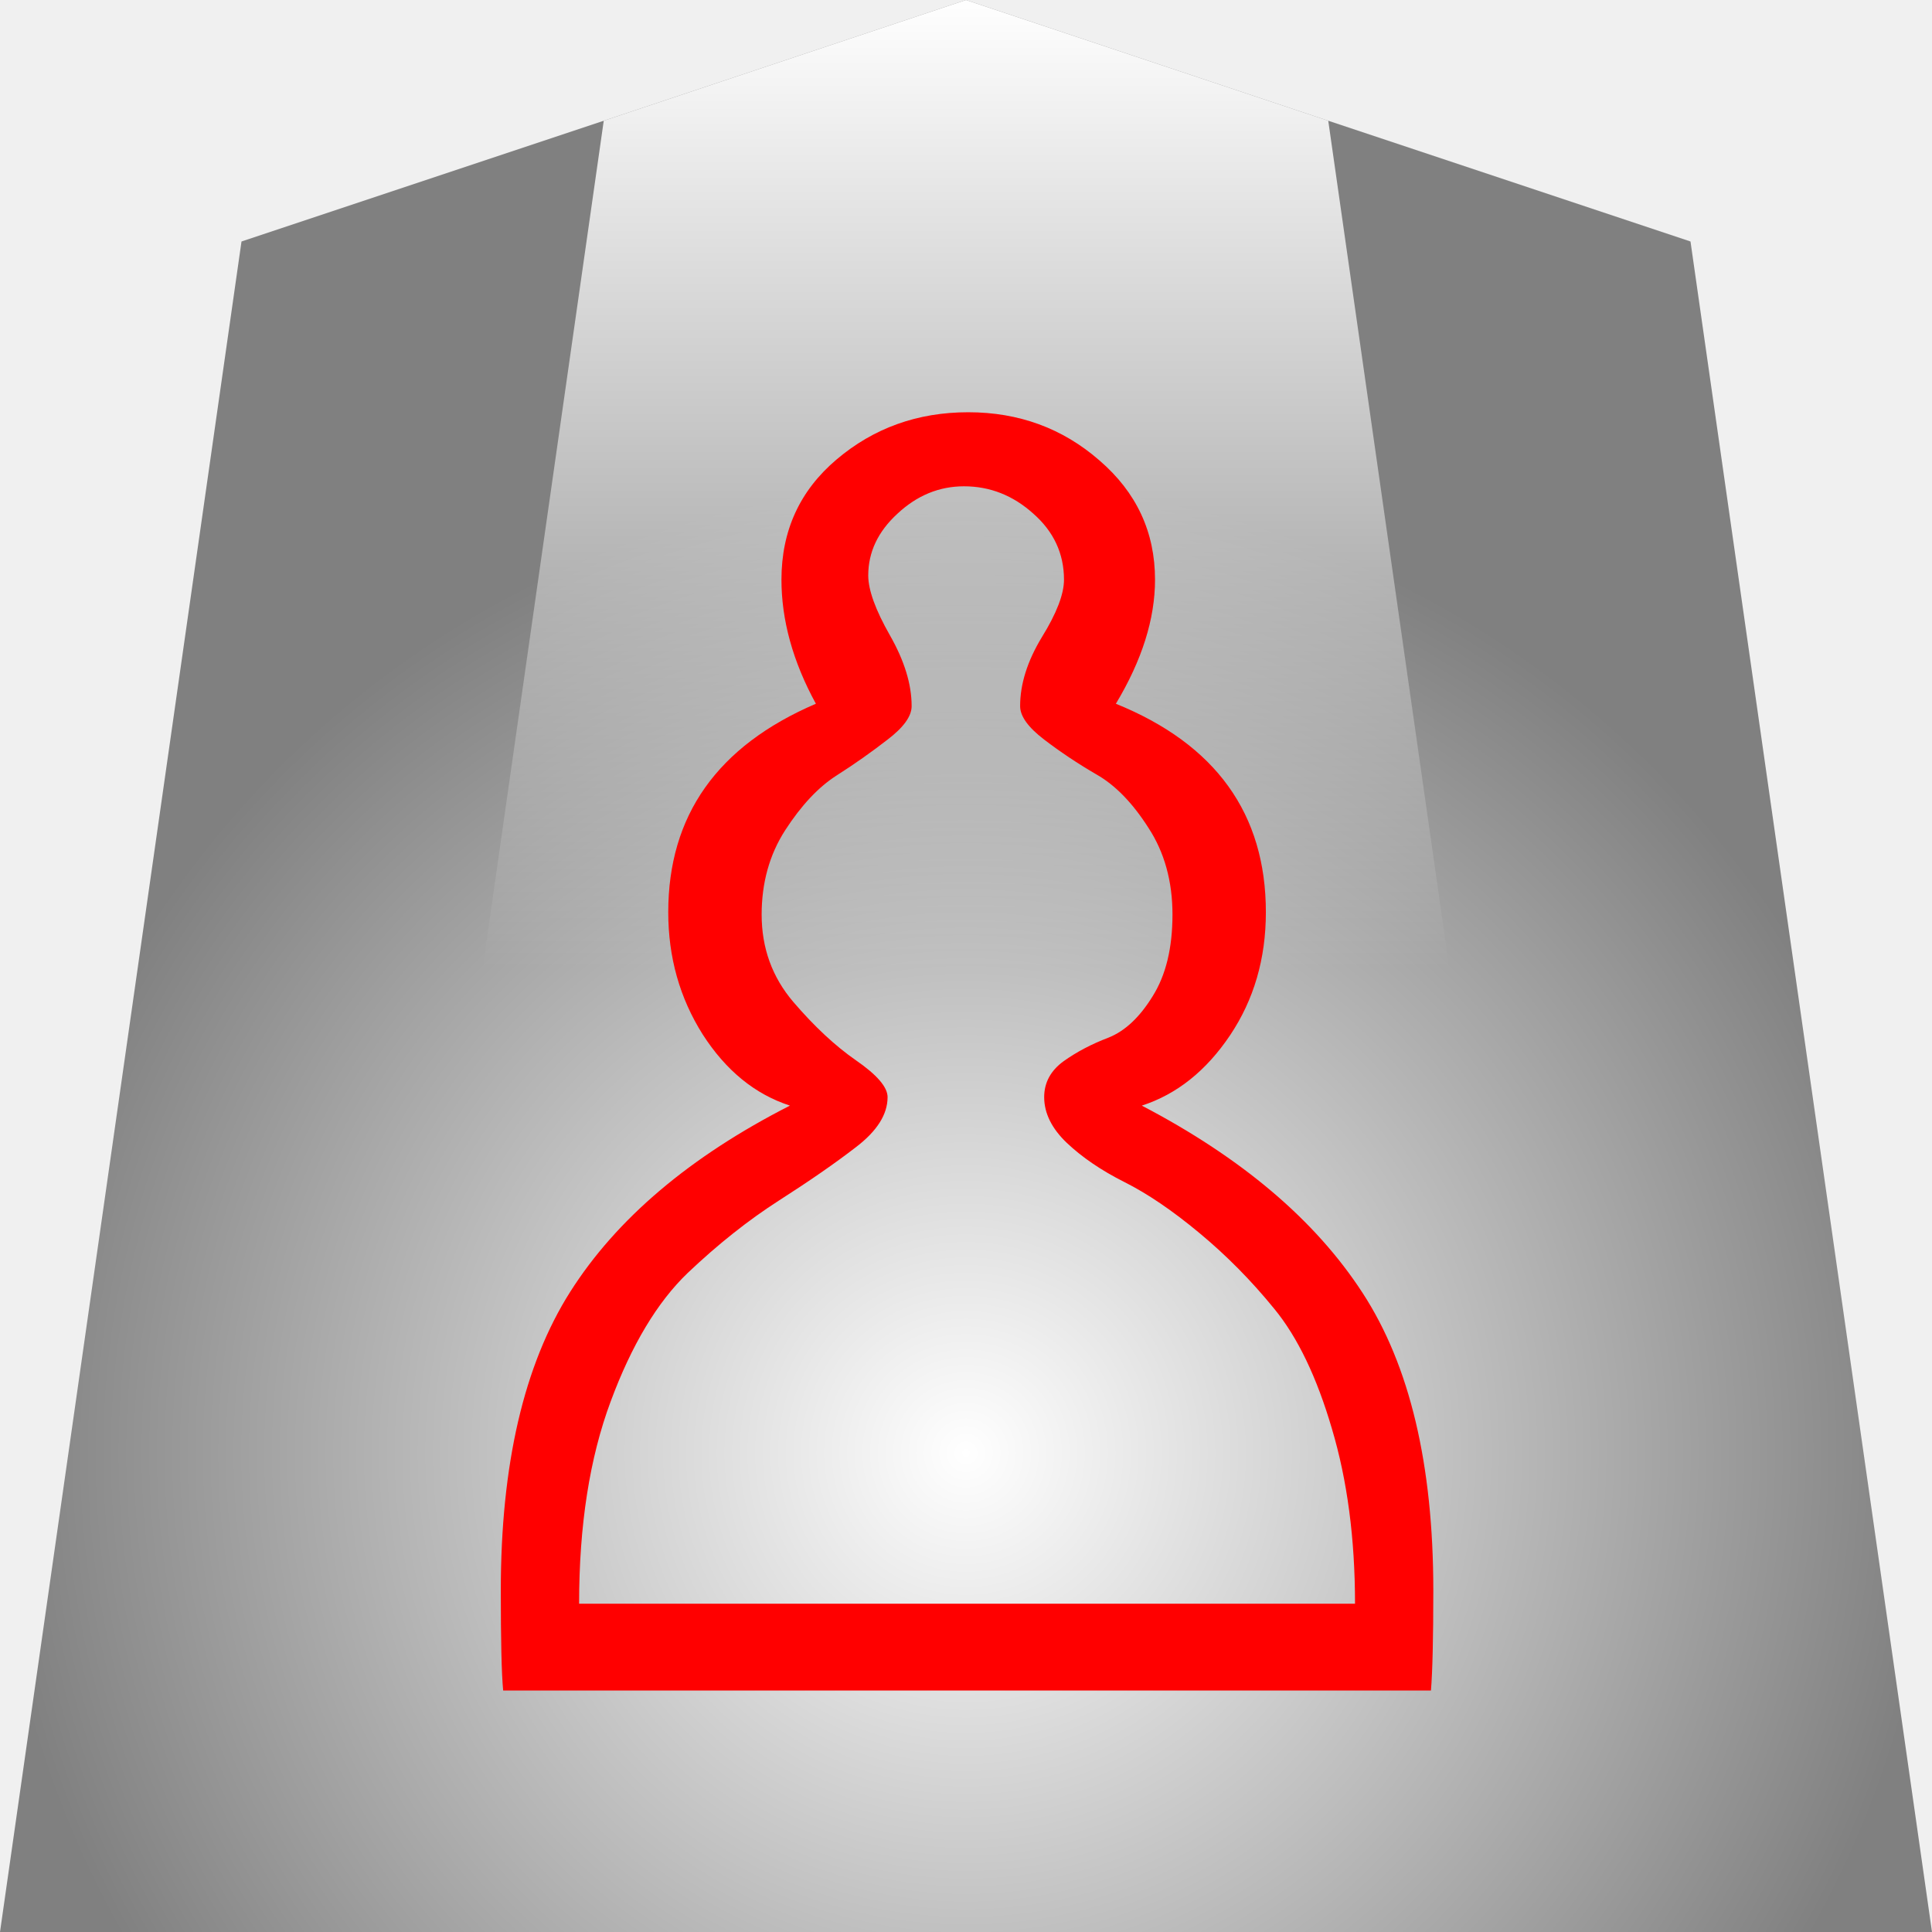
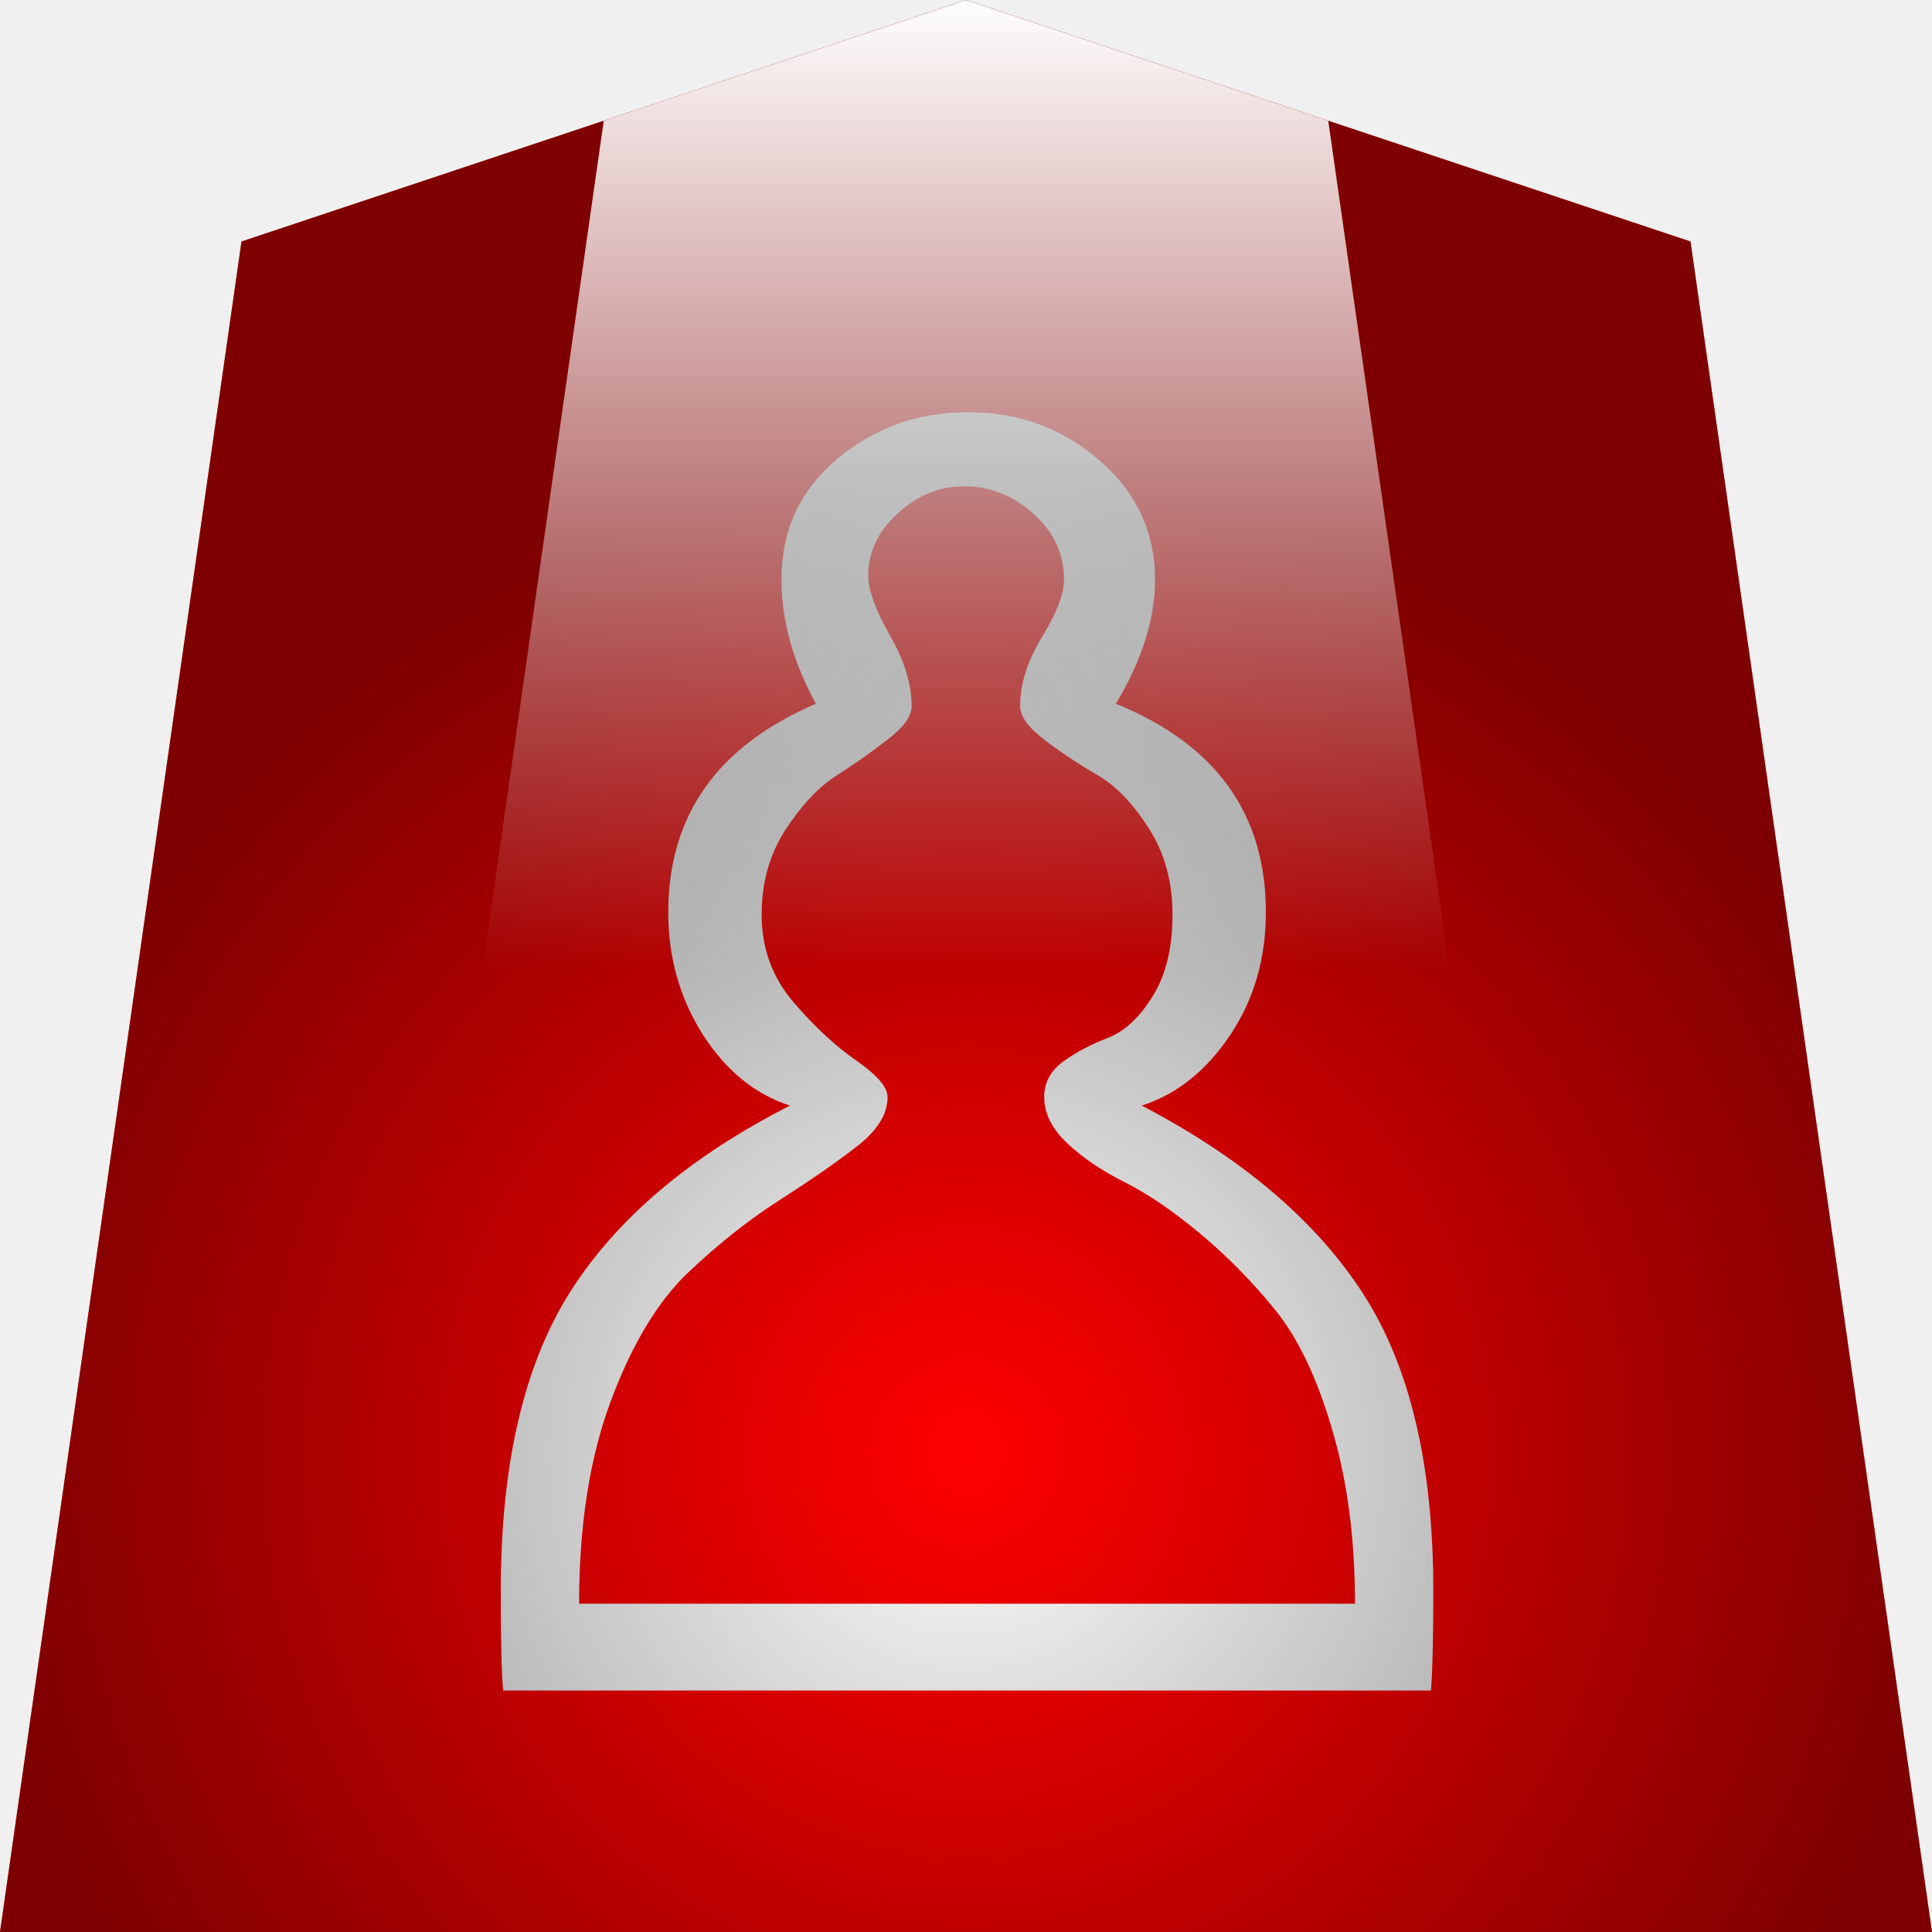
<svg xmlns="http://www.w3.org/2000/svg" height="64" width="64">
  <defs>
    <radialGradient cx="50%" cy="75%" id="glass-gradient">
-       <stop offset="0%" stop-color="#FFFFFF" />
-       <stop offset="100%" stop-color="#808080" />
+       <stop offset="0%" stop-color="#000000" stop-opacity="0" />
+       <stop offset="100%" stop-color="#000000" stop-opacity="0.5" />
    </radialGradient>
    <linearGradient id="highlight-gradient" x1="50%" x2="50%" y1="0%" y2="100%">
-       <stop offset="0%" stop-color="#FFFFFF" />
+       <stop offset="0%" stop-color="#FFFFFF" stop-opacity="1" />
      <stop offset="100%" stop-color="#FFFFFF" stop-opacity="0" />
    </linearGradient>
  </defs>
+   <path d="m 32 0 l 24 8 l 8 56 h -64 l 8 -56 z" fill="#FF0000" />
+   <text fill="#FFFFFF" font-family="FreeSerif" font-size="72" text-anchor="middle" x="32" y="56">♙</text>
  <path d="m 32 0 l 24 8 l 8 56 h -64 l 8 -56 z" fill="url(#glass-gradient)" />
  <path d="m 32 0 l 12 4 l 4 28 h -32 l 4 -28 z" fill="url(#highlight-gradient)" />
-   <text fill="#FF0000" font-family="FreeSerif" font-size="72" text-anchor="middle" x="32" y="56">♙</text>
</svg>
